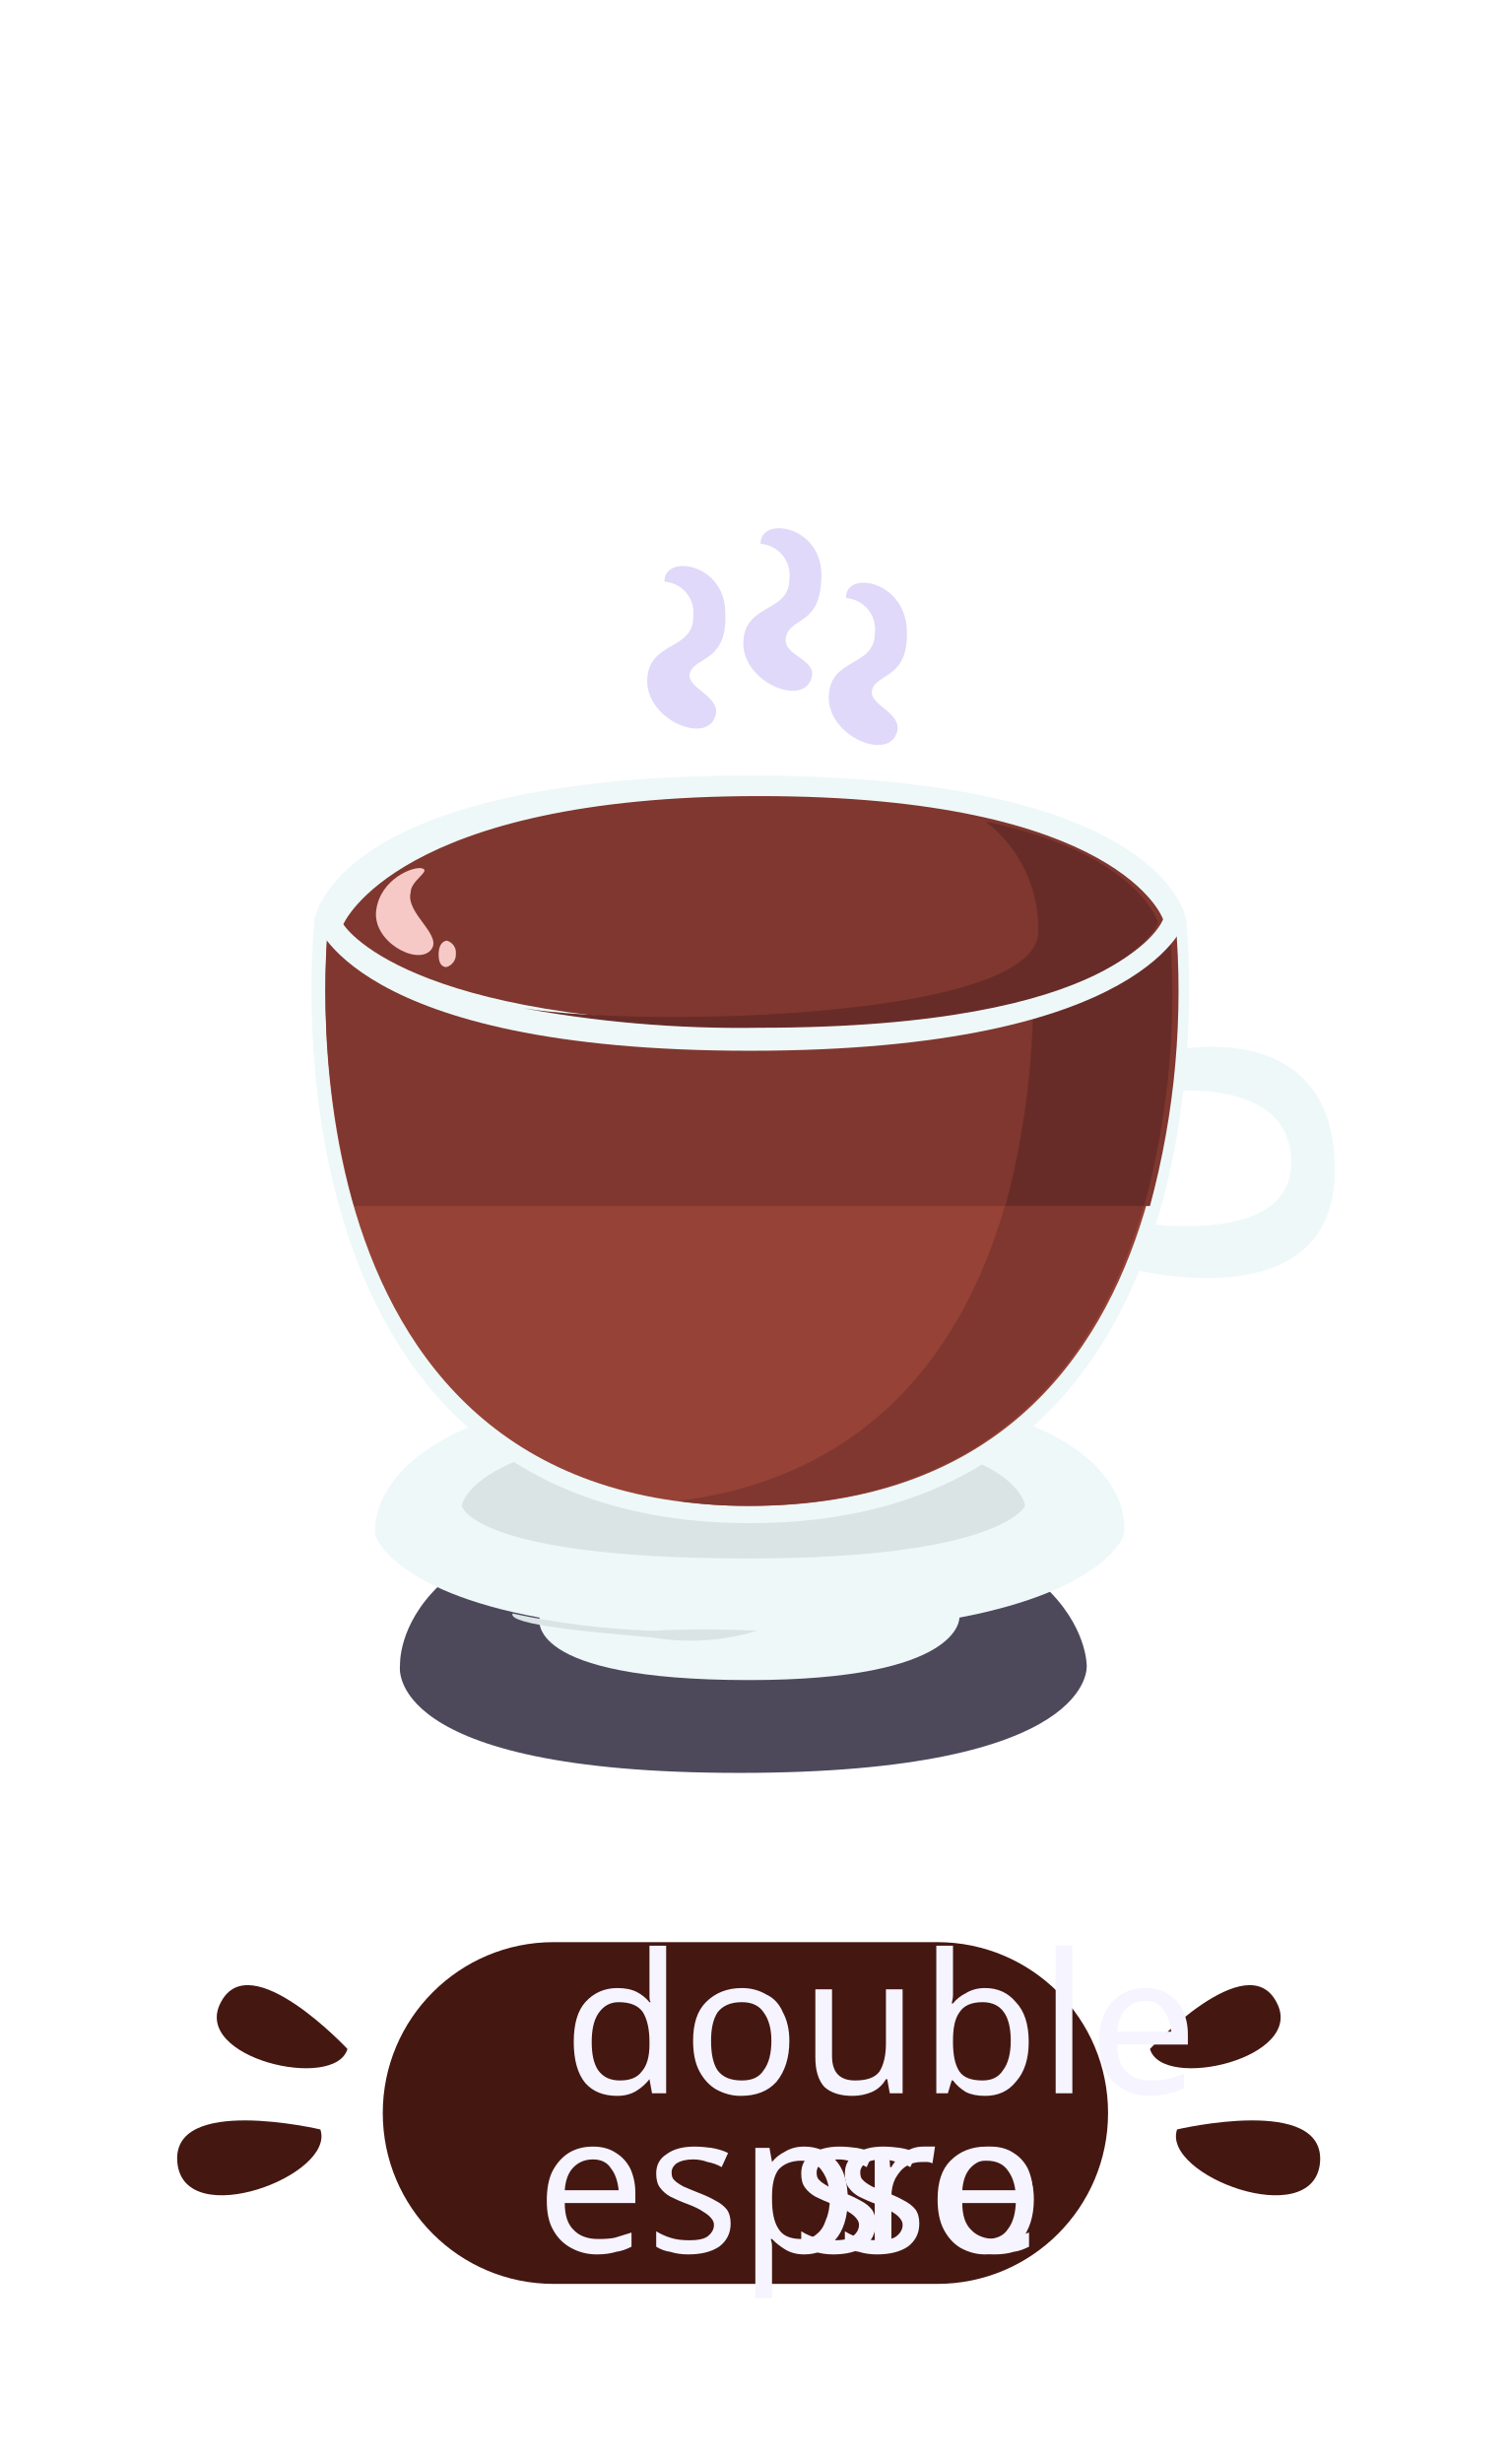
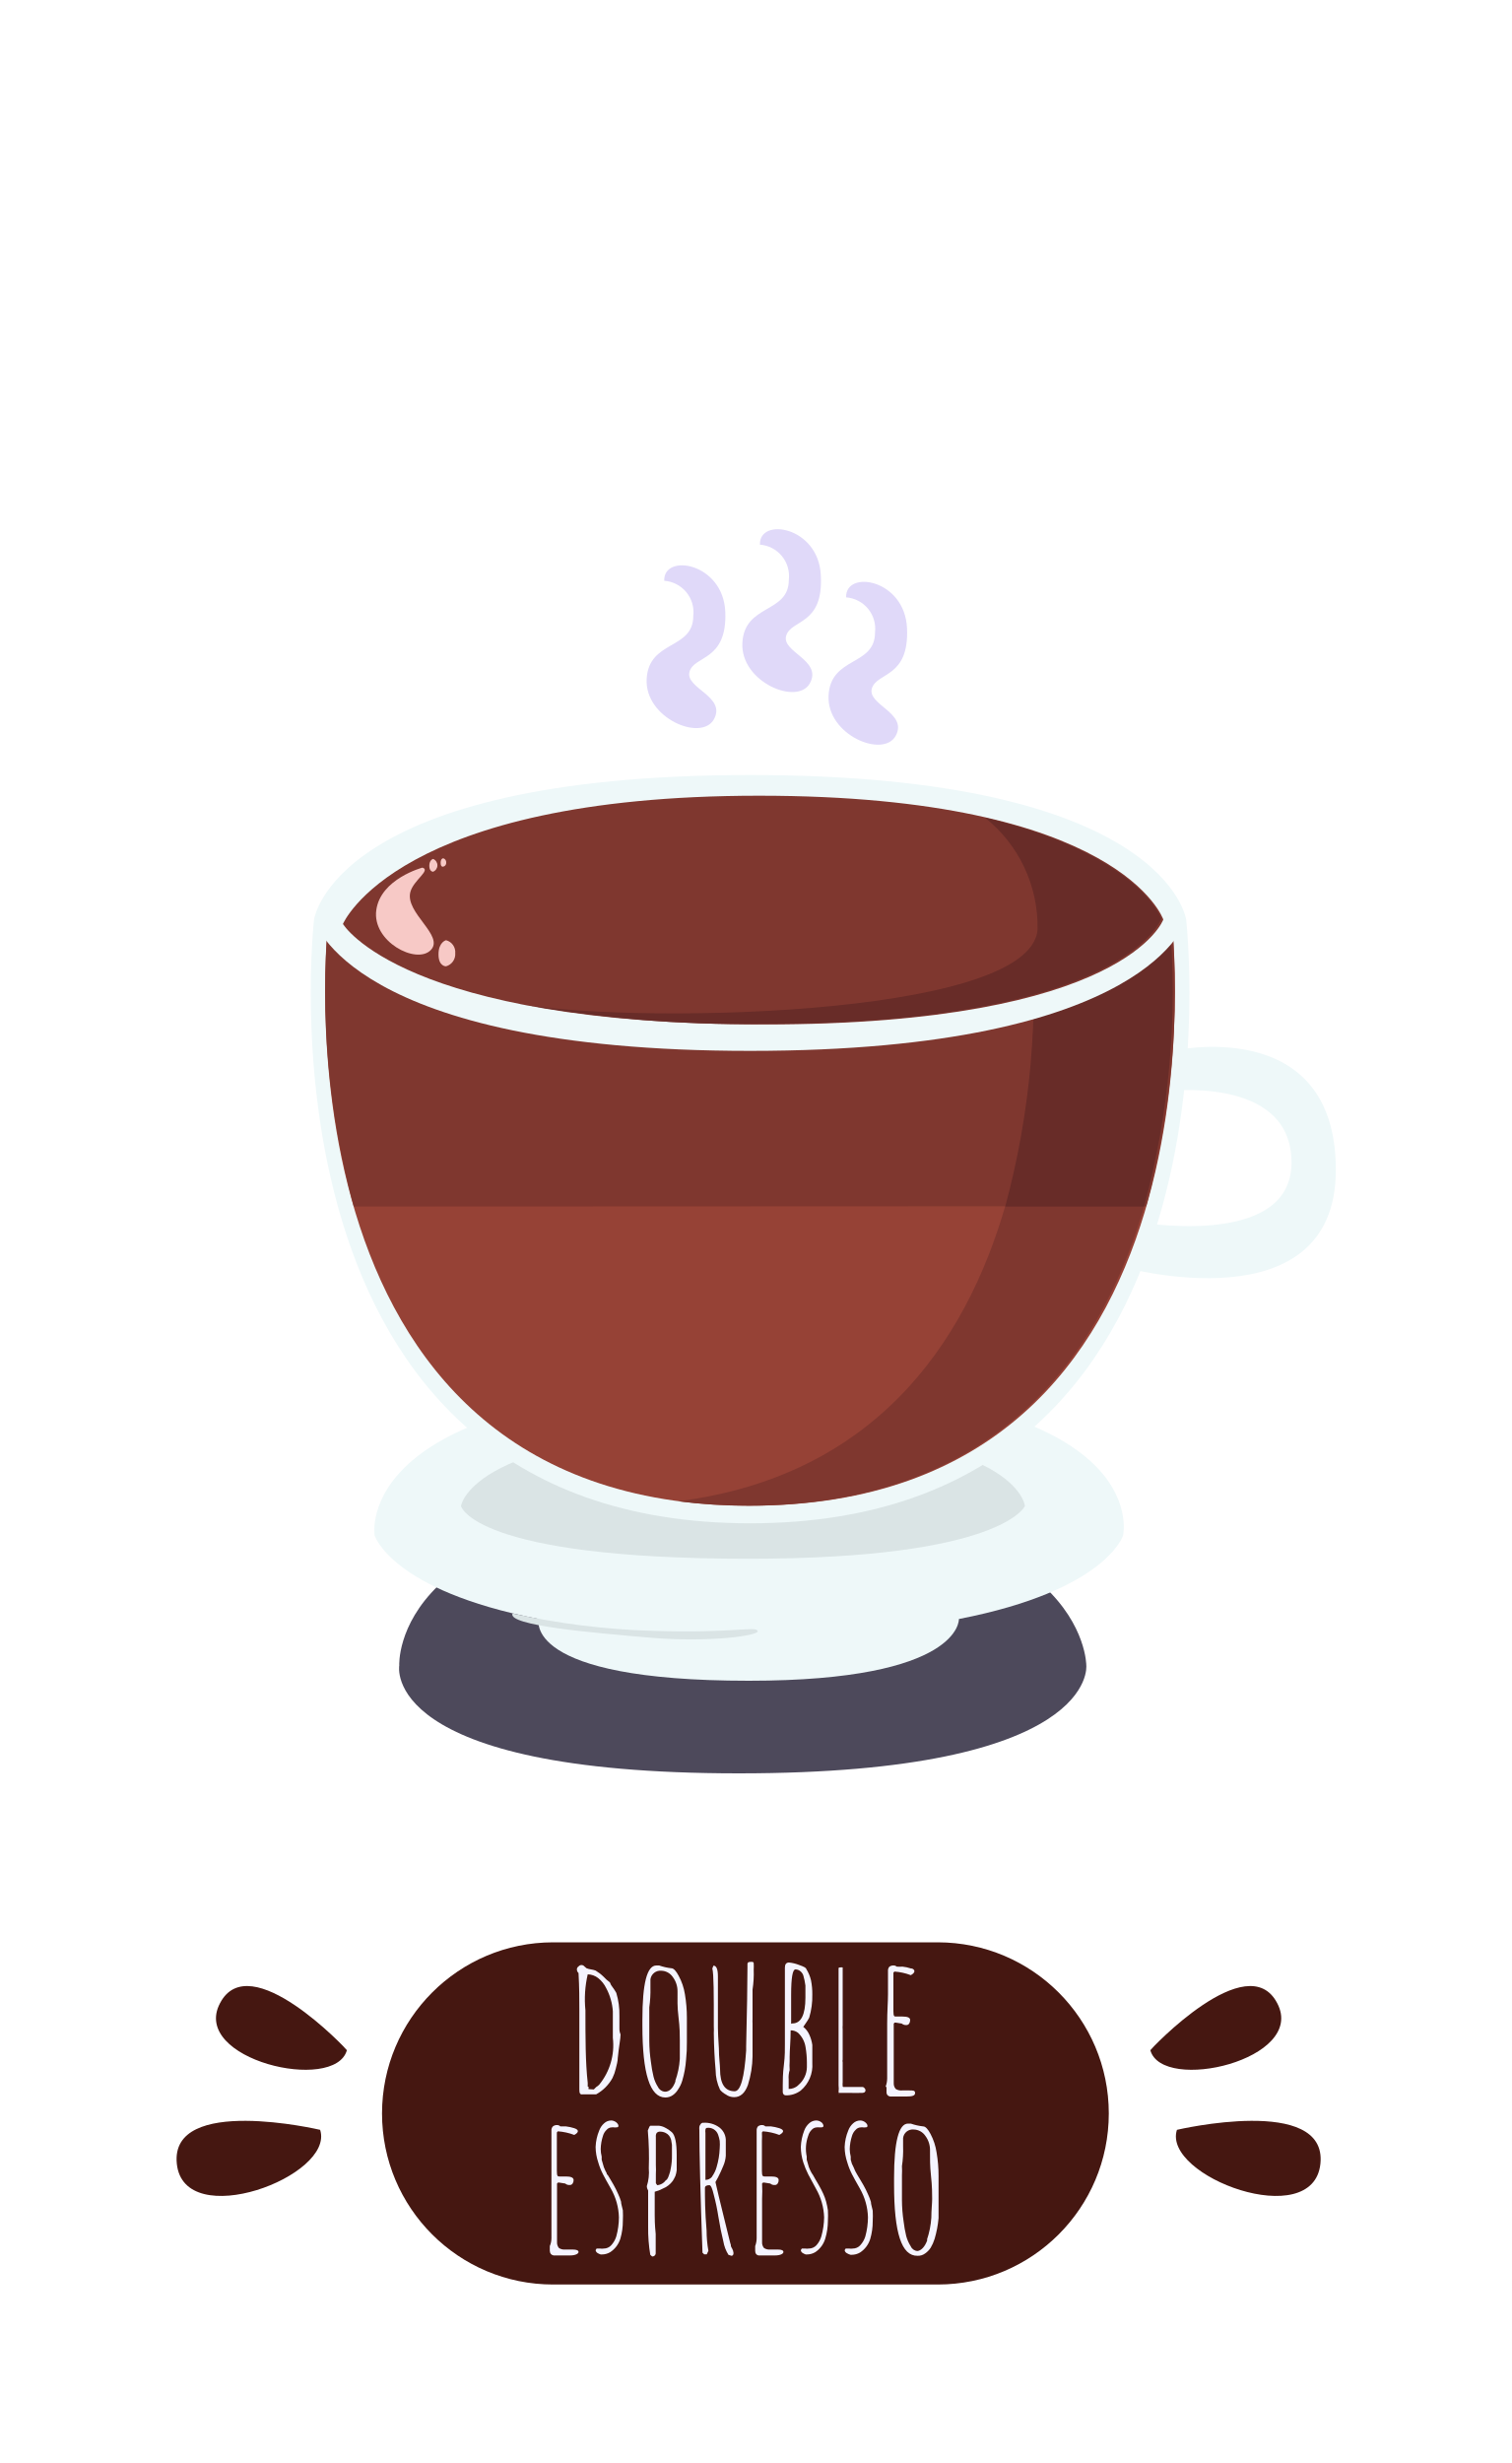
- <svg xmlns="http://www.w3.org/2000/svg" viewBox="0 0 18.4 29.98">
+ <svg xmlns="http://www.w3.org/2000/svg" viewBox="0 0 92.06 150">
  <defs>
-     <style>.cls-1{fill:none;}.cls-2{fill:#4d495b;}.cls-3{fill:#eef8f9;}.cls-4{fill:#dae4e5;}.cls-5{fill:#964236;}.cls-6{fill:#7f372f;}.cls-7{fill:#682c28;}.cls-8{fill:#f7c9c6;}.cls-9{fill:#e0d9f9;}.cls-10{fill:#451711;}.cls-11{font-size:2.36px;fill:#f5f4ff;font-family:AmaticSC-Regular, Amatic SC;}.cls-12{letter-spacing:-0.02em;}.cls-13{letter-spacing:0em;}</style>
+     <style>.cls-1{fill:none;}.cls-2{fill:#4d495b;}.cls-3{fill:#eef8f9;}.cls-4{fill:#dae4e5;}.cls-5{fill:#964236;}.cls-6{fill:#7f372f;}.cls-7{fill:#682c28;}.cls-8{fill:#f7c9c6;}.cls-9{fill:#e0d9f9;}.cls-10{fill:#451711;}.cls-11{fill:#f5f4ff;}</style>
  </defs>
  <g id="coffee_types_illustration_pack" data-name="coffee types illustration pack">
-     <rect class="cls-1" width="18.4" height="29.98" rx="8" />
-     <path class="cls-2" d="M4.87,20.27S4.76,18.33,9,18.33s4.23,1.94,4.23,1.94.14,1.31-4.23,1.31S4.87,20.27,4.87,20.27Z" />
-     <path class="cls-3" d="M9.17,16.86c-4.91,0-4.6,1.83-4.6,1.83s.2.67,2,1h0s-.22.76,2.55.76c2.6,0,2.56-.76,2.56-.76h0c1.79-.34,2-1,2-1S14.08,16.86,9.17,16.86Z" />
-     <path class="cls-4" d="M9.15,17.4c-3.41,0-3.53.93-3.53.93s.14.64,3.49.64c3.09,0,3.37-.64,3.37-.64S12.4,17.4,9.15,17.4Z" />
-     <path class="cls-4" d="M9.22,19.85a12.46,12.46,0,0,0-1.28,0,9.76,9.76,0,0,1-1.7-.21c-.06.14,1,.23,1.69.29A2.8,2.8,0,0,0,9.22,19.85Z" />
-     <path class="cls-3" d="M14.26,12.79l-.1.5s1.56-.21,1.56.86-1.94.72-1.94.72l-.12.55s2.59.73,2.59-1.18S14.26,12.79,14.26,12.79Z" />
-     <path class="cls-3" d="M14.44,11.19H3.83S3,18.54,9.13,18.54,14.44,11.19,14.44,11.19Z" />
-     <path class="cls-5" d="M14.26,11.19H4s-.83,7.14,5.13,7.14S14.26,11.19,14.26,11.19Z" />
-     <path class="cls-6" d="M14.23,11.19H12.54s.75,6.44-4.28,7.08a5.63,5.63,0,0,0,.84.06C15.06,18.33,14.23,11.19,14.23,11.19Z" />
-     <path class="cls-6" d="M14,14.68a10,10,0,0,0,.31-3.49H4a10,10,0,0,0,.31,3.49Z" />
-     <path class="cls-7" d="M14.23,11.19H12.54a10.11,10.11,0,0,1-.3,3.49h1.69A9.83,9.83,0,0,0,14.23,11.19Z" />
-     <path class="cls-3" d="M9.13,9.44c-5.07,0-5.3,1.75-5.3,1.75s.42,1.6,5.3,1.6,5.31-1.6,5.31-1.6S14.2,9.44,9.13,9.44Z" />
-     <path class="cls-6" d="M9.24,9.69c-4.4,0-5.06,1.56-5.06,1.56s.72,1.22,5.13,1.22,4.85-1.28,4.85-1.28S13.65,9.69,9.24,9.69Z" />
-     <path class="cls-7" d="M12,10a1.65,1.65,0,0,1,.64,1.36c-.07,1.09-5.15,1.15-6.39.89h0a14.68,14.68,0,0,0,3,.26c4.41,0,4.85-1.28,4.85-1.28S13.86,10.39,12,10Z" />
-     <path class="cls-8" d="M5,10.86c0-.14.25-.26.14-.29s-.51.13-.56.51.49.67.66.49S4.93,11.12,5,10.86Z" />
-     <path class="cls-8" d="M5.28,10.46s0,0,0,.09,0,.07,0,.07,0,0,0-.08S5.28,10.46,5.28,10.46Z" />
-     <path class="cls-8" d="M5.4,10.56s0,0,0-.06a0,0,0,0,0,0-.05s0,0,0,.06S5.4,10.56,5.4,10.56Z" />
-     <path class="cls-8" d="M5.44,11.45s-.1,0-.1.17.1.15.1.15a.16.16,0,0,0,.11-.16A.15.15,0,0,0,5.44,11.45Z" />
-     <path class="cls-9" d="M8.83,7.46c0-.61-.75-.72-.74-.38a.38.38,0,0,1,.35.43c0,.41-.54.29-.56.76s.66.77.81.49-.35-.37-.29-.57S8.86,8.06,8.83,7.46Z" />
-     <path class="cls-9" d="M10,7c0-.61-.75-.72-.74-.38a.38.38,0,0,1,.35.43c0,.41-.54.29-.56.76s.66.77.81.49S9.51,8,9.57,7.75,10,7.62,10,7Z" />
-     <path class="cls-9" d="M10.62,8.39c.06-.2.45-.13.42-.73s-.75-.72-.74-.38a.38.38,0,0,1,.35.43c0,.41-.54.29-.56.76s.66.77.81.49S10.55,8.59,10.62,8.39Z" />
-     <path class="cls-10" d="M13.49,25.72a2.08,2.08,0,0,1-2.08,2.08H6.74a2.08,2.08,0,0,1-2.08-2.08h0a2.08,2.08,0,0,1,2.08-2.08h4.67a2.08,2.08,0,0,1,2.08,2.08Z" />
-     <path class="cls-10" d="M2.69,24.37c-.37.68,1.39,1.09,1.54.57C4.23,24.94,3.05,23.68,2.69,24.37Z" />
-     <path class="cls-10" d="M2.16,26.33c.09.84,1.93.15,1.74-.41C3.9,25.92,2.07,25.49,2.16,26.33Z" />
-     <path class="cls-10" d="M15.54,24.37c.37.68-1.39,1.09-1.54.57C14,24.94,15.18,23.68,15.54,24.37Z" />
-     <path class="cls-10" d="M16.07,26.33c-.09.84-1.93.15-1.74-.41C14.33,25.92,16.15,25.49,16.07,26.33Z" />
-     <text class="cls-11" transform="translate(6.86 25.48)">double<tspan x="-0.33" y="1.93">espre</tspan>
-       <tspan class="cls-12" x="2.77" y="1.93">s</tspan>
-       <tspan class="cls-13" x="3.3" y="1.93">so</tspan>
-     </text>
+     <rect class="cls-1" x="-0.05" y="-0.09" width="92.17" height="150.17" rx="8" />
+     <path class="cls-2" d="M24.32,101.43S23.77,91.7,45,91.7s21.17,9.73,21.17,9.73S66.91,108,45,108,24.32,101.43,24.32,101.43Z" />
+     <path class="cls-3" d="M45.88,84.37c-24.61,0-23.06,9.14-23.06,9.14s1,3.34,10,5.09h0s-1.08,3.76,12.79,3.76c13,0,12.8-3.76,12.8-3.76h0c9-1.75,10-5.09,10-5.09S70.49,84.37,45.88,84.37Z" />
+     <path class="cls-4" d="M45.75,87.07c-17.06,0-17.67,4.65-17.67,4.65s.74,3.21,17.52,3.21c15.45,0,16.83-3.21,16.83-3.21S62.05,87.07,45.75,87.07Z" />
+     <path class="cls-4" d="M46.15,99.32c-.17-.3-1.47.16-6.42,0a45.14,45.14,0,0,1-8.51-1.06c-.34.74,4.9,1.18,8.43,1.48S46.32,99.61,46.15,99.32Z" />
+     <path class="cls-3" d="M71.37,64l-.51,2.47s7.81-1.06,7.81,4.33S69,74.38,69,74.38l-.63,2.78s13,3.65,13-5.91S71.37,64,71.37,64Z" />
+     <path class="cls-3" d="M72.25,56H19.13S14.85,92.77,45.69,92.77,72.25,56,72.25,56Z" />
+     <path class="cls-5" d="M71.37,56H20S15.84,91.7,45.68,91.7,71.37,56,71.37,56Z" />
+     <path class="cls-6" d="M71.24,56H62.78S66.51,88.2,41.31,91.43a33.35,33.35,0,0,0,4.24.27C75.38,91.7,71.24,56,71.24,56Z" />
+     <path class="cls-6" d="M69.82,73.46A49.8,49.8,0,0,0,71.37,56H20a50.08,50.08,0,0,0,1.55,17.48Z" />
+     <path class="cls-7" d="M71.24,56H62.78a50.08,50.08,0,0,1-1.55,17.48h8.46A50.08,50.08,0,0,0,71.24,56Z" />
+     <path class="cls-3" d="M45.69,47.2C20.3,47.2,19.13,56,19.13,56s2.1,8,26.56,8,26.56-8,26.56-8S71.07,47.2,45.69,47.2Z" />
+     <path class="cls-6" d="M46.23,48.46c-22.07,0-25.34,7.81-25.34,7.81s3.61,6.12,25.68,6.12S70.86,56,70.86,56,68.3,48.46,46.23,48.46Z" />
+     <path class="cls-7" d="M60,49.8a8.48,8.48,0,0,1,3.2,6.8c-.37,5.49-25.82,5.79-32,4.45v0a76.27,76.27,0,0,0,15.24,1.31c22.07,0,24.3-6.41,24.3-6.41S69.37,52,60,49.8Z" />
+     <path class="cls-8" d="M25,54.31c.19-.7,1.26-1.32.73-1.47,0,0-2.55.68-2.81,2.59s2.43,3.32,3.31,2.44S24.64,55.59,25,54.31Z" />
+     <path class="cls-8" d="M26.38,52.31s-.23.06-.23.42.23.36.23.36a.42.42,0,0,0,0-.78Z" />
+     <path class="cls-8" d="M27,52.78a.23.23,0,0,0,.18-.25.25.25,0,0,0-.18-.26s-.16,0-.16.28S27,52.78,27,52.78Z" />
+     <path class="cls-8" d="M27.17,57.26s-.46.11-.46.86.46.73.46.73a.77.77,0,0,0,.56-.8A.75.75,0,0,0,27.17,57.26Z" />
+     <path class="cls-9" d="M44.18,37.26c-.13-3-3.78-3.59-3.72-1.89a1.92,1.92,0,0,1,1.77,2.14c0,2.08-2.71,1.45-2.84,3.84s3.34,3.84,4.1,2.45S41.72,41.92,42,40.91,44.3,40.28,44.18,37.26Z" />
+     <path class="cls-9" d="M50,35.06c-.12-3-3.77-3.59-3.71-1.89a1.92,1.92,0,0,1,1.76,2.14c0,2.07-2.7,1.45-2.83,3.84S48.59,43,49.34,41.6s-1.76-1.89-1.45-2.89S50.16,38.08,50,35.06Z" />
+     <path class="cls-9" d="M53.11,41.92c.32-1,2.27-.63,2.14-3.65s-3.77-3.59-3.71-1.89a1.92,1.92,0,0,1,1.76,2.14c0,2.07-2.71,1.44-2.83,3.84s3.33,3.84,4.09,2.45S52.8,42.92,53.11,41.92Z" />
+     <path class="cls-10" d="M67.54,128.71a10.42,10.42,0,0,1-10.42,10.42H33.69a10.42,10.42,0,0,1-10.42-10.42h0a10.43,10.43,0,0,1,10.42-10.42H57.12a10.43,10.43,0,0,1,10.42,10.42Z" />
+     <path class="cls-10" d="M13.4,122c-1.81,3.43,7,5.49,7.73,2.86C21.13,124.82,15.21,118.52,13.4,122Z" />
+     <path class="cls-10" d="M10.77,131.77c.43,4.21,9.64.77,8.73-2.06C19.5,129.71,10.34,127.56,10.77,131.77Z" />
+     <path class="cls-10" d="M77.8,122c1.81,3.43-7,5.49-7.73,2.86C70.07,124.82,76,118.52,77.8,122Z" />
+     <path class="cls-10" d="M80.43,131.77c-.43,4.21-9.65.77-8.74-2.06C71.69,129.71,80.86,127.56,80.43,131.77Z" />
+     <path class="cls-11" d="M35.29,127.25c0-.55,0-1.24,0-2.06,0-.53,0-1,0-1.4v-1.4c0-.6,0-1.34-.05-2.23a.29.29,0,0,1-.1-.23.21.21,0,0,1,.1-.17.23.23,0,0,1,.36,0l.13.11a1.24,1.24,0,0,0,.27.07,1.38,1.38,0,0,1,.28.07,2.58,2.58,0,0,1,.48.37,2.7,2.7,0,0,0,.39.35v0a.86.86,0,0,0,.17.3,2.77,2.77,0,0,1,.22.34,4.5,4.5,0,0,1,.19,1.4c0,.11,0,.2,0,.28v.38l0,.12a.87.87,0,0,0,.07.35c0,.25-.1.73-.17,1.43,0,.21-.07.43-.12.65a2.67,2.67,0,0,1-.2.57,2.53,2.53,0,0,1-1,1h-.83C35.32,127.57,35.29,127.46,35.29,127.25Zm.88,0a2.11,2.11,0,0,1,.15-.15l.09-.06.09-.08a3.8,3.8,0,0,0,.83-2.85v-.22a1.27,1.27,0,0,1,0-.2l0-1.2a3.46,3.46,0,0,0-.41-1.42,1.77,1.77,0,0,0-.48-.6,1.07,1.07,0,0,0-.64-.23,6.67,6.67,0,0,0-.14,2.19c0,1.69,0,3.16.14,4.42v.23l.05,0,0,.15Z" />
+     <path class="cls-11" d="M39.13,123.37V123c0-2.2.28-3.3.85-3.3l.17,0a3.38,3.38,0,0,0,.75.17c.14,0,.29.18.44.46a3.49,3.49,0,0,1,.38,1.12,8.57,8.57,0,0,1,.12,1.44l0,.06c0,.26,0,.49,0,.69v.71a9,9,0,0,1-.05,1.09,5.9,5.9,0,0,1-.23,1.27,1.87,1.87,0,0,1-.25.53,1.15,1.15,0,0,1-.33.36.78.78,0,0,1-.46.14C39.59,127.73,39.13,126.28,39.13,123.37Zm2,3.37a4.92,4.92,0,0,0,.28-1.35c0-.48,0-.86,0-1.14s0-.78-.08-1.4-.06-1.15-.06-1.39l0-.1,0-.06a1.45,1.45,0,0,0-.29-.9.87.87,0,0,0-.7-.38.61.61,0,0,0-.66.52c0,.12,0,.29,0,.51a7.34,7.34,0,0,1-.07,1.2c0,.12,0,.3,0,.55l0,.56c0,.18,0,.33,0,.46v.48a9.05,9.05,0,0,0,.1,1.28,7.45,7.45,0,0,0,.16.9,2.07,2.07,0,0,0,.27.62.51.51,0,0,0,.42.29C40.78,127.39,41,127.17,41.15,126.74Z" />
+     <path class="cls-11" d="M44.22,127.56a1.18,1.18,0,0,1-.36-.29,2.85,2.85,0,0,1-.27-1.2c-.06-.65-.1-1.4-.11-2.25a3.87,3.87,0,0,0,0-.42c0-2,0-3.16-.09-3.52l.07-.17q.27,0,.27.66l0,3.13q0,.33.06,1.26c0,.55.07,1,.07,1.25,0,.91.3,1.35.89,1.35.36,0,.59-.82.7-2.48v-.24c.05-2.17.08-3.78.08-4.82v-.11a.31.31,0,0,1,0-.1c0-.09.06-.13.2-.13s.15,0,.18.07a3.52,3.52,0,0,1,0,.41,6.32,6.32,0,0,1-.07,1.21v.07q0,.15,0,.48l0,.47v.12a.41.41,0,0,1,0,.12c0,.19,0,.37,0,.54a1.78,1.78,0,0,0,0,.26c0,.75,0,1.4,0,2a6.09,6.09,0,0,1-.28,1.74q-.27.75-.84.75A.83.83,0,0,1,44.22,127.56Z" />
+     <path class="cls-11" d="M47.75,127.57a.24.24,0,0,1-.07-.18V127c0-.28,0-.7.07-1.25s.06-1,.06-1.25V124c0-.16,0-.33,0-.52s0-.79,0-1.41,0-1.11,0-1.42l0-.69,0-.06v-.07c0-.2.08-.31.25-.31a2.27,2.27,0,0,1,.62.15c.29.1.43.18.43.24v0a2.26,2.26,0,0,1,.29.69,4.16,4.16,0,0,1,.08.87,4.53,4.53,0,0,1-.19,1.41h0a2.35,2.35,0,0,1-.19.31l-.17.25a1.23,1.23,0,0,1,.37.48,2.26,2.26,0,0,1,.18.62c0,.07,0,.16,0,.26s0,.23,0,.37v.47a2,2,0,0,1-.71,1.68,1.46,1.46,0,0,1-.91.29A.22.22,0,0,1,47.75,127.57Zm.87-.58a1.41,1.41,0,0,0,.39-.5,1.45,1.45,0,0,0,.14-.59v-.28a5.67,5.67,0,0,0-.08-.94,1.51,1.51,0,0,0-.46-.88.72.72,0,0,0-.45-.15c0,.65-.06,1.19-.06,1.61v.27a3.75,3.75,0,0,0,0,.54,1.54,1.54,0,0,0-.06.57V127l0,.22A.86.86,0,0,0,48.62,127Zm-.35-3.76c.52,0,.79-.52.79-1.57q0-.14,0-.51v-.23l0,0a4.08,4.08,0,0,0-.13-.62.57.57,0,0,0-.19-.26.46.46,0,0,0-.29-.1c-.17,0-.26.51-.26,1.55,0,.19,0,.33,0,.4v.64c0,.13,0,.27,0,.43v.14l0,.07,0,.08Z" />
+     <path class="cls-11" d="M51.08,127.39a1.64,1.64,0,0,0,0-.39c0-.73,0-1.81,0-3.24s0-2.44,0-3.07l0-.43,0-.36c0-.05,0-.08.09-.08a.41.41,0,0,1,.16,0h0c0,.17,0,.33,0,.47v1.75c0,.38,0,.81,0,1.3a1.43,1.43,0,0,0,0,.26l0,.24c0,.16,0,.32,0,.49s0,.35,0,.5l0,.51,0,.09h0a.07.07,0,0,1,0,0v0a.31.31,0,0,0,0,.17l0,1.14v.07a1,1,0,0,0,0,.23.05.05,0,0,0,.06.06l.62,0h.53a.15.15,0,0,1,.12.07.18.18,0,0,1,.06.13c0,.1-.06.15-.19.16s-.46,0-1,0l0,0h-.23l-.21,0C51.17,127.66,51.1,127.57,51.08,127.39Z" />
+     <path class="cls-11" d="M54,127.41v-.15a.59.59,0,0,0,0-.14l-.05-.05a1.46,1.46,0,0,0,.09-.49q0-.27,0-.78l0-.78c0-.39,0-1,0-1.78s.05-1.3.05-1.78l0-.72c0-.21,0-.45,0-.71a.36.36,0,0,1,.08-.25.4.4,0,0,1,.26-.08.27.27,0,0,1,.19.07,1.87,1.87,0,0,0,.35,0,2.4,2.4,0,0,1,.51.11c.15,0,.22.1.22.17s-.07.16-.22.24a3.51,3.51,0,0,0-1-.22l-.06.07c0,.07,0,.24,0,.51s0,.64,0,.91,0,.58,0,.92.06.33.17.33h.39c.31,0,.46.07.46.21a.38.38,0,0,1-.06.22.2.2,0,0,1-.17.09.41.41,0,0,1-.28-.09l-.38-.06h-.06l-.05.06v0c0,.14,0,.45,0,.94,0,.31,0,.59,0,.84v.84c0,.31,0,.62,0,1a.51.51,0,0,0,.12.36.62.62,0,0,0,.39.09h.21l.24,0c.23,0,.34,0,.34.16s-.17.21-.52.21h-1C54.1,127.66,54,127.58,54,127.41Z" />
+     <path class="cls-11" d="M33.49,137.08v-.15a.61.61,0,0,0,0-.14l0,0a1.22,1.22,0,0,0,.1-.48c0-.19,0-.45,0-.79l0-.78q0-.58,0-1.77c0-.71,0-1.3,0-1.79l0-.71c0-.22,0-.45,0-.71a.33.33,0,0,1,.09-.26.37.37,0,0,1,.26-.08.26.26,0,0,1,.19.08l.34,0a2.81,2.81,0,0,1,.51.11c.15.05.22.11.22.18s-.07.15-.22.23a3.51,3.51,0,0,0-1-.22l-.06.07c0,.07,0,.24,0,.51s0,.64,0,.91,0,.59,0,.92.05.34.16.34l.19,0h.2c.31,0,.47.07.47.22a.35.35,0,0,1-.06.21.2.2,0,0,1-.18.09.37.37,0,0,1-.27-.09l-.38-.06h-.06l-.06.06v0c0,.14,0,.45,0,.94,0,.31,0,.59,0,.84v.84c0,.31,0,.63,0,.95a.51.51,0,0,0,.12.36.62.62,0,0,0,.39.09h.45c.23,0,.35.05.35.15s-.18.21-.52.21h-1C33.58,137.33,33.5,137.25,33.49,137.08Z" />
+     <path class="cls-11" d="M36.41,137.22a.25.25,0,0,1-.13-.18l.06-.1.22,0a.59.59,0,0,0,.21,0,.61.61,0,0,0,.46-.2,1.42,1.42,0,0,0,.31-.54,4.49,4.49,0,0,0,.16-1.16,3.72,3.72,0,0,0-.49-1.75q-.32-.56-.48-.87a4.11,4.11,0,0,1-.29-.73,3,3,0,0,1-.16-.94,2.89,2.89,0,0,1,.22-1,1.08,1.08,0,0,1,.3-.44.64.64,0,0,1,.42-.17.51.51,0,0,1,.3.1c.1.08.15.15.15.23s-.05.09-.15.09a.27.27,0,0,1-.12,0,.38.38,0,0,0-.13,0,.42.42,0,0,0-.32.15.81.81,0,0,0-.22.36,2.81,2.81,0,0,0-.14.81,1.88,1.88,0,0,0,.06.46.74.74,0,0,1,0,.12.25.25,0,0,1,0,.07l.07.24.06.21.09.21a1,1,0,0,0,.08.15s0,.09.07.12l.15.25s.1.16.2.34a5.85,5.85,0,0,1,.28.56,3.16,3.16,0,0,1,.18.47c0,.15.07.32.11.53a6.46,6.46,0,0,1,0,.65,3.74,3.74,0,0,1-.15,1.07,1.52,1.52,0,0,1-.62.83,1,1,0,0,1-.52.14l-.06,0A.87.87,0,0,1,36.41,137.22Zm1.2-7.62h0Z" />
+     <path class="cls-11" d="M39.61,137.32a9.64,9.64,0,0,1-.13-1.7c0-.26,0-.62,0-1.11l0-1.1a.57.57,0,0,1-.08-.27,2.79,2.79,0,0,0,.12-1.09,19.09,19.09,0,0,0-.06-2.3c.07-.19.12-.29.16-.29h.52a1,1,0,0,1,.38.12,1.75,1.75,0,0,1,.4.27c.2.18.3.65.3,1.4,0,.4,0,.71,0,.92a1.67,1.67,0,0,1-.08.35,2.25,2.25,0,0,1-.16.3,1.39,1.39,0,0,1-.61.47,2,2,0,0,1-.49.19v1.41c0,.2,0,.59.06,1.16l0,.38,0,.77a.2.2,0,0,1-.22.22Zm1-4.56a1,1,0,0,0,.15-.32,1.86,1.86,0,0,0,.1-.39,3.74,3.74,0,0,0,.07-.79v-.32c0-.11,0-.22,0-.32a2.68,2.68,0,0,0-.05-.3.73.73,0,0,0-.12-.25.58.58,0,0,0-.21-.17.74.74,0,0,0-.34-.08.26.26,0,0,0-.21.08.37.37,0,0,0-.05.24c0,.19,0,.48,0,.86l0,.85a5,5,0,0,1,0,.56l0,.55.08.12A.71.71,0,0,0,40.57,132.76Z" />
+     <path class="cls-11" d="M44.37,137.32a2.26,2.26,0,0,1-.31-.82c-.11-.44-.21-.94-.3-1.49a12.77,12.77,0,0,0-.28-1.34c-.09-.39-.18-.59-.27-.59h0c-.18,0-.27.06-.27.17,0,.57,0,1.43.1,2.59a7.16,7.16,0,0,0,.11,1.24l-.1.21h-.16l-.1-.1c-.13-3.65-.19-6.13-.19-7.46a1.06,1.06,0,0,1,0-.21.35.35,0,0,1,.08-.16.17.17,0,0,1,.16-.08,1.48,1.48,0,0,1,1,.3,1,1,0,0,1,.37.85v.86a1.83,1.83,0,0,1-.15.61c-.1.25-.21.48-.32.7l-.16.29c.09.4.26,1.13.52,2.17s.39,1.61.42,1.67l0,.06a.59.59,0,0,0,.07.14.64.64,0,0,1,.09.28c0,.12-.05.17-.13.17Zm-1-4.76a1.84,1.84,0,0,0,.28-.58,4.59,4.59,0,0,0,.19-1.15,2.81,2.81,0,0,0,0-.45,2.15,2.15,0,0,0-.1-.38.63.63,0,0,0-.68-.41s-.07,0-.09.1a.71.71,0,0,0,0,.21c0,.52,0,1,0,1.43s0,.9,0,1.43l0,0A.53.53,0,0,0,43.38,132.56Z" />
+     <path class="cls-11" d="M46,137.08v-.15a.61.61,0,0,0,0-.14l0,0a1.4,1.4,0,0,0,.09-.48c0-.19,0-.45,0-.79l0-.78c0-.39,0-1,0-1.77s0-1.3,0-1.79l0-.71c0-.22,0-.45,0-.71a.37.37,0,0,1,.08-.26.38.38,0,0,1,.26-.08.26.26,0,0,1,.19.08l.34,0a2.81,2.81,0,0,1,.51.11c.15.05.23.11.23.18s-.08.15-.23.23a3.51,3.51,0,0,0-1-.22l-.06.07a4.46,4.46,0,0,1,0,.51c0,.34,0,.64,0,.91s0,.59,0,.92.06.34.17.34l.19,0h.2c.31,0,.46.07.46.22a.35.35,0,0,1-.06.21.2.2,0,0,1-.18.09.37.37,0,0,1-.27-.09l-.38-.06h-.06l-.06.06v0a8.74,8.74,0,0,1,0,.94c0,.31,0,.59,0,.84v.84c0,.31,0,.63,0,.95a.51.51,0,0,0,.12.36.62.62,0,0,0,.39.09h.45c.23,0,.34.05.34.15s-.17.21-.52.21h-1C46.08,137.33,46,137.25,46,137.08Z" />
+     <path class="cls-11" d="M48.91,137.22a.23.23,0,0,1-.13-.18l.06-.1.21,0a.68.68,0,0,0,.21,0,.63.63,0,0,0,.47-.2,1.41,1.41,0,0,0,.3-.54,4.52,4.52,0,0,0,.17-1.16,3.75,3.75,0,0,0-.5-1.75l-.47-.87a5,5,0,0,1-.3-.73,3.23,3.23,0,0,1-.15-.94,3.08,3.08,0,0,1,.21-1,1.08,1.08,0,0,1,.3-.44.64.64,0,0,1,.42-.17.52.52,0,0,1,.31.1.32.32,0,0,1,.14.23q0,.09-.15.09l-.12,0a.38.38,0,0,0-.13,0,.44.44,0,0,0-.32.15.8.8,0,0,0-.21.36,2.31,2.31,0,0,0-.09,1.27,1,1,0,0,0,0,.12.2.2,0,0,1,0,.07l.07.24.06.21.09.21a1,1,0,0,0,.08.15l.08.12.14.25.2.34a5.93,5.93,0,0,1,.29.56,3,3,0,0,1,.17.47,4.42,4.42,0,0,1,.11.53,6.3,6.3,0,0,1,0,.65,3.74,3.74,0,0,1-.16,1.07,1.5,1.5,0,0,1-.61.83,1,1,0,0,1-.52.14l-.06,0A.77.77,0,0,1,48.91,137.22Zm1.19-7.62h0Z" />
+     <path class="cls-11" d="M51.58,137.22a.25.25,0,0,1-.13-.18l.06-.1.22,0a.59.59,0,0,0,.21,0,.61.61,0,0,0,.46-.2,1.42,1.42,0,0,0,.31-.54,4.49,4.49,0,0,0,.16-1.16,3.72,3.72,0,0,0-.49-1.75q-.32-.56-.48-.87a4.11,4.11,0,0,1-.29-.73,3,3,0,0,1-.16-.94,2.89,2.89,0,0,1,.22-1,1.08,1.08,0,0,1,.3-.44.64.64,0,0,1,.42-.17.51.51,0,0,1,.3.1c.1.08.15.15.15.23s-.05.09-.15.09a.27.27,0,0,1-.12,0,.38.38,0,0,0-.13,0,.42.42,0,0,0-.32.15.81.81,0,0,0-.22.36,2.81,2.81,0,0,0-.14.81,1.88,1.88,0,0,0,.06.46.74.74,0,0,1,0,.12.25.25,0,0,1,0,.07l.07.24L52,132l.09.21a1,1,0,0,0,.08.15s.05.09.07.12l.15.25.2.34a5.85,5.85,0,0,1,.28.56,3.16,3.16,0,0,1,.18.47c0,.15.07.32.11.53a6.46,6.46,0,0,1,0,.65,3.74,3.74,0,0,1-.15,1.07,1.52,1.52,0,0,1-.62.83,1,1,0,0,1-.52.14l-.06,0A.87.87,0,0,1,51.58,137.22Zm1.2-7.62h0Z" />
+     <path class="cls-11" d="M54.46,133.05v-.42c0-2.2.29-3.3.85-3.3l.17,0a3.38,3.38,0,0,0,.75.17c.15,0,.3.18.45.46a3.48,3.48,0,0,1,.37,1.13,8.36,8.36,0,0,1,.12,1.43l0,.06c0,.26,0,.49,0,.7V134c0,.4,0,.76,0,1.09a6.42,6.42,0,0,1-.24,1.26,2.49,2.49,0,0,1-.24.54,1.26,1.26,0,0,1-.34.35.72.72,0,0,1-.46.14C54.92,137.4,54.46,136,54.46,133.05Zm2,3.36a5.22,5.22,0,0,0,.27-1.35c0-.47.05-.85.05-1.14s0-.78-.07-1.4-.06-1.15-.06-1.39l0-.1,0-.06a1.43,1.43,0,0,0-.29-.9.87.87,0,0,0-.7-.38.59.59,0,0,0-.65.52c0,.12,0,.29,0,.51a6.33,6.33,0,0,1-.07,1.2,5.08,5.08,0,0,1,0,.56l0,.55c0,.18,0,.33,0,.47V134a9,9,0,0,0,.1,1.28,7.45,7.45,0,0,0,.16.9,2.27,2.27,0,0,0,.28.63.47.47,0,0,0,.41.28C56.11,137.06,56.34,136.84,56.49,136.41Z" />
  </g>
</svg>
